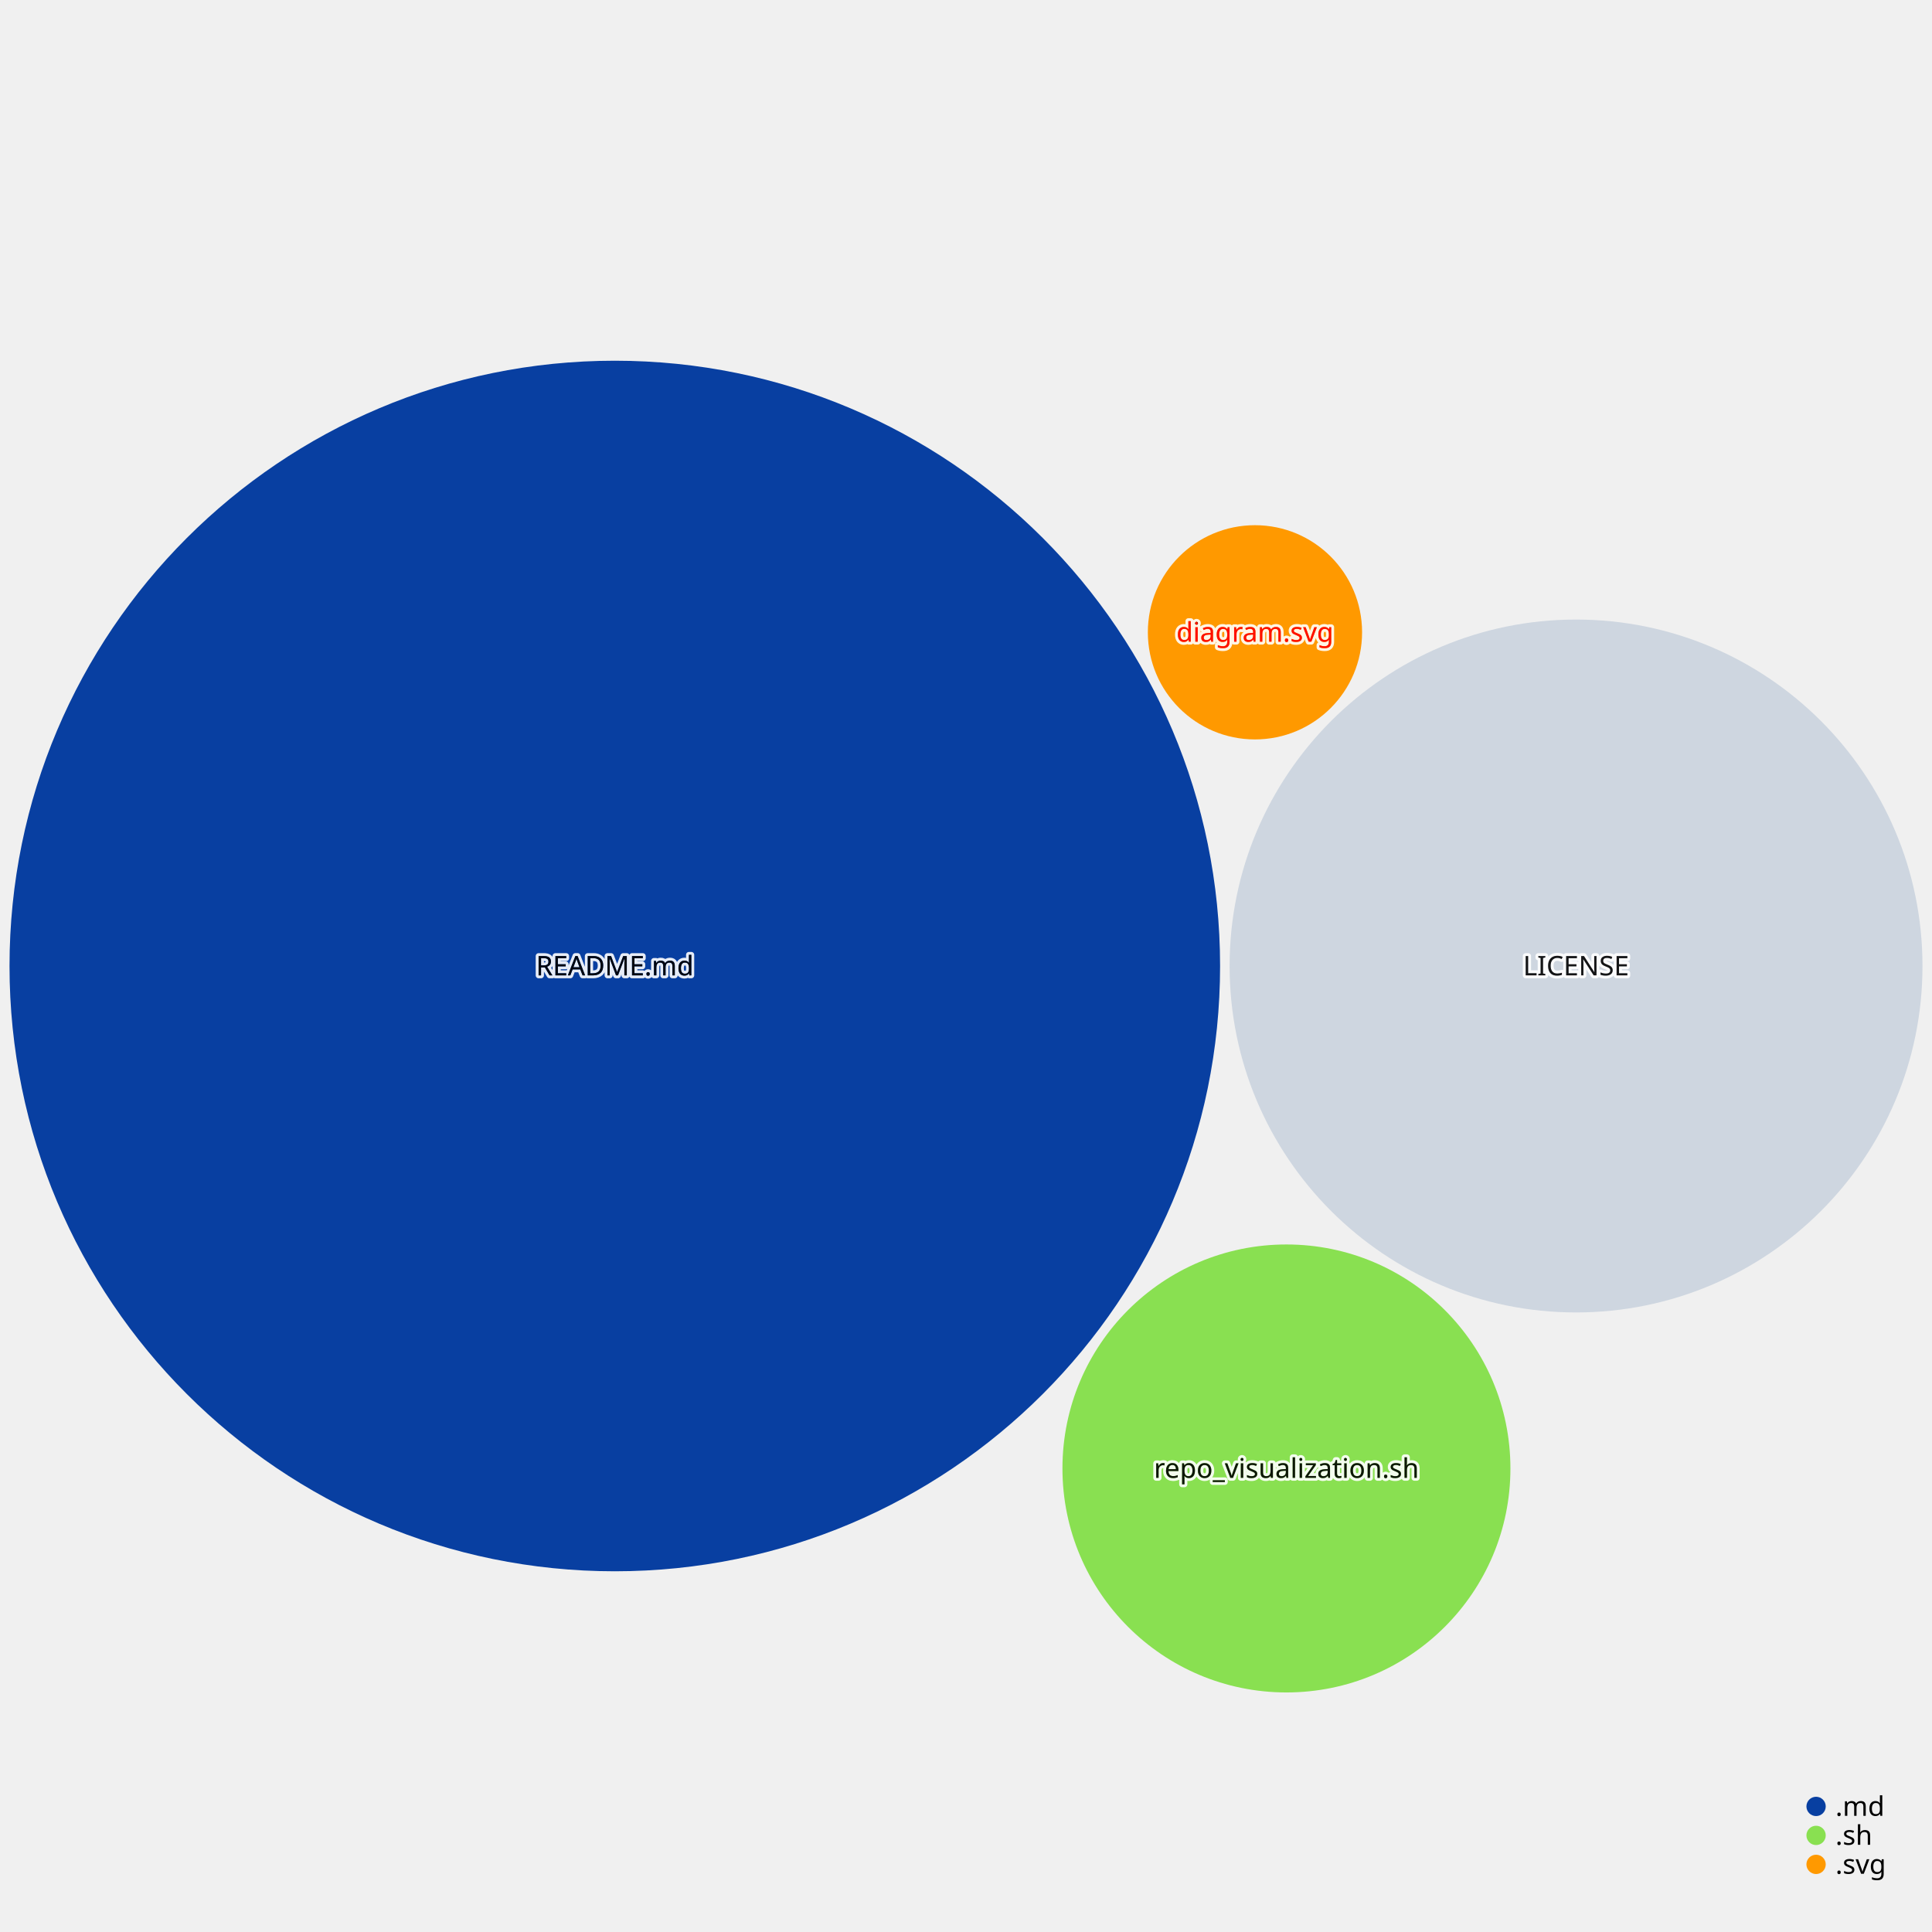
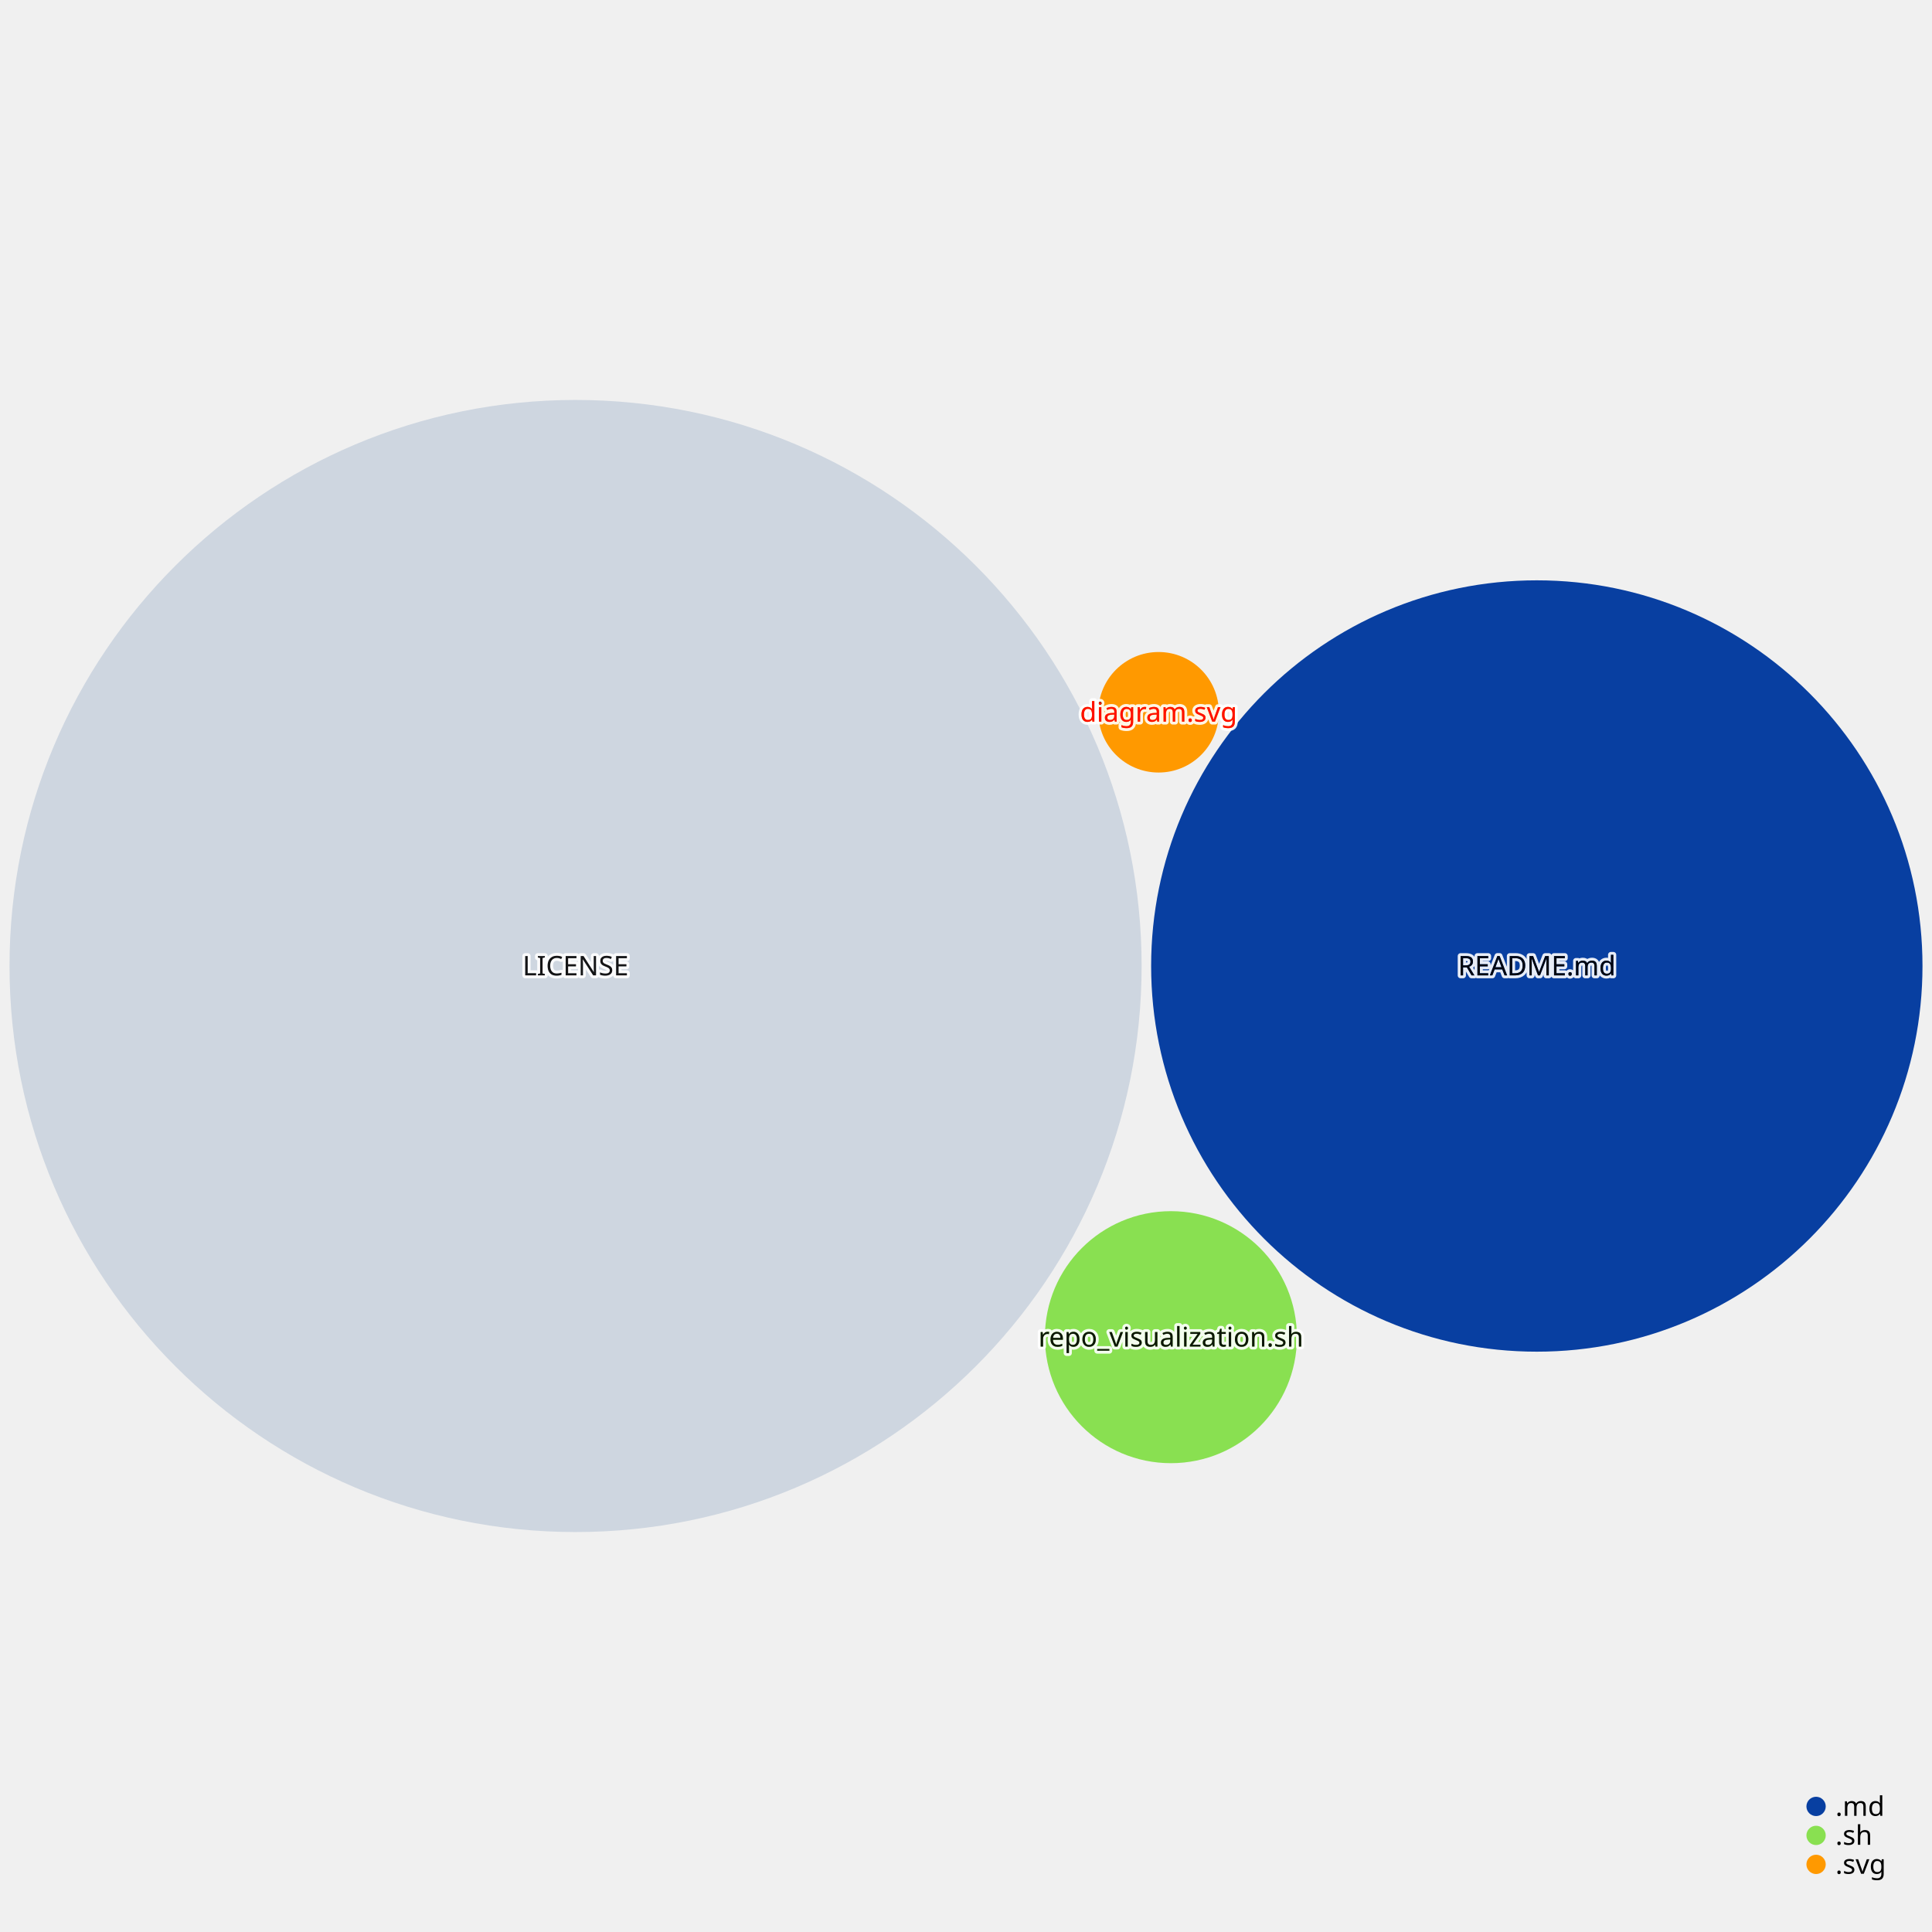
<svg xmlns="http://www.w3.org/2000/svg" width="1000" height="1000" style="background:white;font-family:sans-serif;overflow:visible">
  <defs>
    <filter id="glow" x="-50%" y="-50%" width="200%" height="200%">
      <feGaussianBlur stdDeviation="4" result="coloredBlur" />
      <feMerge>
        <feMergeNode in="coloredBlur" />
        <feMergeNode in="SourceGraphic" />
      </feMerge>
    </filter>
  </defs>
-   <g style="fill:#083fa1;transition:transform 0s ease-out, fill 0.1s ease-out" transform="translate(318.219, 500)">
-     <circle style="transition:all 0.5s ease-out" r="313.293" stroke-width="0" stroke="#374151" />
+   <g style="fill:#CED6E0;transition:transform 0s ease-out, fill 0.1s ease-out" transform="translate(297.9134, 500)">
+     <circle style="transition:all 0.5s ease-out" r="292.987" stroke-width="0" stroke="#374151" />
  </g>
-   <g style="fill:#CED6E0;transition:transform 0s ease-out, fill 0.1s ease-out" transform="translate(815.7559, 500)">
-     <circle style="transition:all 0.5s ease-out" r="179.318" stroke-width="0" stroke="#374151" />
+   <g style="fill:#083fa1;transition:transform 0s ease-out, fill 0.1s ease-out" transform="translate(795.4504, 500)">
+     <circle style="transition:all 0.5s ease-out" r="199.624" stroke-width="0" stroke="#374151" />
  </g>
-   <g style="fill:#89e051;transition:transform 0s ease-out, fill 0.1s ease-out" transform="translate(665.8563, 760.0706)">
-     <circle style="transition:all 0.5s ease-out" r="115.934" stroke-width="0" stroke="#374151" />
+   <g style="fill:#89e051;transition:transform 0s ease-out, fill 0.1s ease-out" transform="translate(606.065, 692.1198)">
+     <circle style="transition:all 0.5s ease-out" r="65.222" stroke-width="0" stroke="#374151" />
  </g>
-   <g style="fill:#ff9900;transition:transform 0s ease-out, fill 0.1s ease-out" transform="translate(649.5674, 327.2835)">
-     <circle style="transition:all 0.5s ease-out" r="55.442" stroke-width="0" stroke="#374151" />
+   <g style="fill:#ff9900;transition:transform 0s ease-out, fill 0.1s ease-out" transform="translate(599.679, 368.6715)">
+     <circle style="transition:all 0.5s ease-out" r="31.191" stroke-width="0" stroke="#374151" />
  </g>
-   <g style="fill:#083fa1;transition:transform 0s ease-out" transform="translate(318.219, 500)">
+   <g style="fill:#CED6E0;transition:transform 0s ease-out" transform="translate(297.9134, 500)">
+     <text style="pointer-events:none;opacity:0.9;font-size:14px;font-weight:500;transition:all 0.5s ease-out" fill="#4B5563" text-anchor="middle" dominant-baseline="middle" stroke="white" stroke-width="3" stroke-linejoin="round">LICENSE</text>
+     <text style="pointer-events:none;opacity:1;font-size:14px;font-weight:500;transition:all 0.5s ease-out" text-anchor="middle" dominant-baseline="middle">LICENSE</text>
+     <text style="pointer-events:none;opacity:0.9;font-size:14px;font-weight:500;mix-blend-mode:color-burn;transition:all 0.5s ease-out" fill="#110101" text-anchor="middle" dominant-baseline="middle">LICENSE</text>
+   </g>
+   <g style="fill:#083fa1;transition:transform 0s ease-out" transform="translate(795.4504, 500)">
    <text style="pointer-events:none;opacity:0.9;font-size:14px;font-weight:500;transition:all 0.5s ease-out" fill="#4B5563" text-anchor="middle" dominant-baseline="middle" stroke="white" stroke-width="3" stroke-linejoin="round">README.md</text>
    <text style="pointer-events:none;opacity:1;font-size:14px;font-weight:500;transition:all 0.5s ease-out" text-anchor="middle" dominant-baseline="middle">README.md</text>
    <text style="pointer-events:none;opacity:0.9;font-size:14px;font-weight:500;mix-blend-mode:color-burn;transition:all 0.5s ease-out" fill="#110101" text-anchor="middle" dominant-baseline="middle">README.md</text>
  </g>
-   <g style="fill:#CED6E0;transition:transform 0s ease-out" transform="translate(815.7559, 500)">
-     <text style="pointer-events:none;opacity:0.9;font-size:14px;font-weight:500;transition:all 0.5s ease-out" fill="#4B5563" text-anchor="middle" dominant-baseline="middle" stroke="white" stroke-width="3" stroke-linejoin="round">LICENSE</text>
-     <text style="pointer-events:none;opacity:1;font-size:14px;font-weight:500;transition:all 0.5s ease-out" text-anchor="middle" dominant-baseline="middle">LICENSE</text>
-     <text style="pointer-events:none;opacity:0.9;font-size:14px;font-weight:500;mix-blend-mode:color-burn;transition:all 0.5s ease-out" fill="#110101" text-anchor="middle" dominant-baseline="middle">LICENSE</text>
-   </g>
-   <g style="fill:#89e051;transition:transform 0s ease-out" transform="translate(665.8563, 760.0706)">
+   <g style="fill:#89e051;transition:transform 0s ease-out" transform="translate(606.065, 692.1198)">
    <text style="pointer-events:none;opacity:0.9;font-size:14px;font-weight:500;transition:all 0.5s ease-out" fill="#4B5563" text-anchor="middle" dominant-baseline="middle" stroke="white" stroke-width="3" stroke-linejoin="round">repo_visualization.sh</text>
    <text style="pointer-events:none;opacity:1;font-size:14px;font-weight:500;transition:all 0.5s ease-out" text-anchor="middle" dominant-baseline="middle">repo_visualization.sh</text>
    <text style="pointer-events:none;opacity:0.9;font-size:14px;font-weight:500;mix-blend-mode:color-burn;transition:all 0.5s ease-out" fill="#110101" text-anchor="middle" dominant-baseline="middle">repo_visualization.sh</text>
  </g>
-   <g style="fill:#ff9900;transition:transform 0s ease-out" transform="translate(649.5674, 327.2835)">
+   <g style="fill:#ff9900;transition:transform 0s ease-out" transform="translate(599.679, 368.6715)">
    <text style="pointer-events:none;opacity:0.9;font-size:14px;font-weight:500;transition:all 0.5s ease-out" fill="#4B5563" text-anchor="middle" dominant-baseline="middle" stroke="white" stroke-width="3" stroke-linejoin="round">diagram.svg</text>
    <text style="pointer-events:none;opacity:1;font-size:14px;font-weight:500;transition:all 0.5s ease-out" text-anchor="middle" dominant-baseline="middle">diagram.svg</text>
    <text style="pointer-events:none;opacity:0.9;font-size:14px;font-weight:500;mix-blend-mode:color-burn;transition:all 0.5s ease-out" fill="#110101" text-anchor="middle" dominant-baseline="middle">diagram.svg</text>
  </g>
  <g transform="translate(940, 935)">
    <g transform="translate(0, 0)">
      <circle r="5" fill="#083fa1" />
      <text x="10" style="font-size:14px;font-weight:300" dominant-baseline="middle">.md</text>
    </g>
    <g transform="translate(0, 15)">
      <circle r="5" fill="#89e051" />
      <text x="10" style="font-size:14px;font-weight:300" dominant-baseline="middle">.sh</text>
    </g>
    <g transform="translate(0, 30)">
      <circle r="5" fill="#ff9900" />
      <text x="10" style="font-size:14px;font-weight:300" dominant-baseline="middle">.svg</text>
    </g>
    <g fill="#9CA3AF" style="font-weight:300;font-style:italic;font-size:12px">each dot sized by file size</g>
  </g>
</svg>
